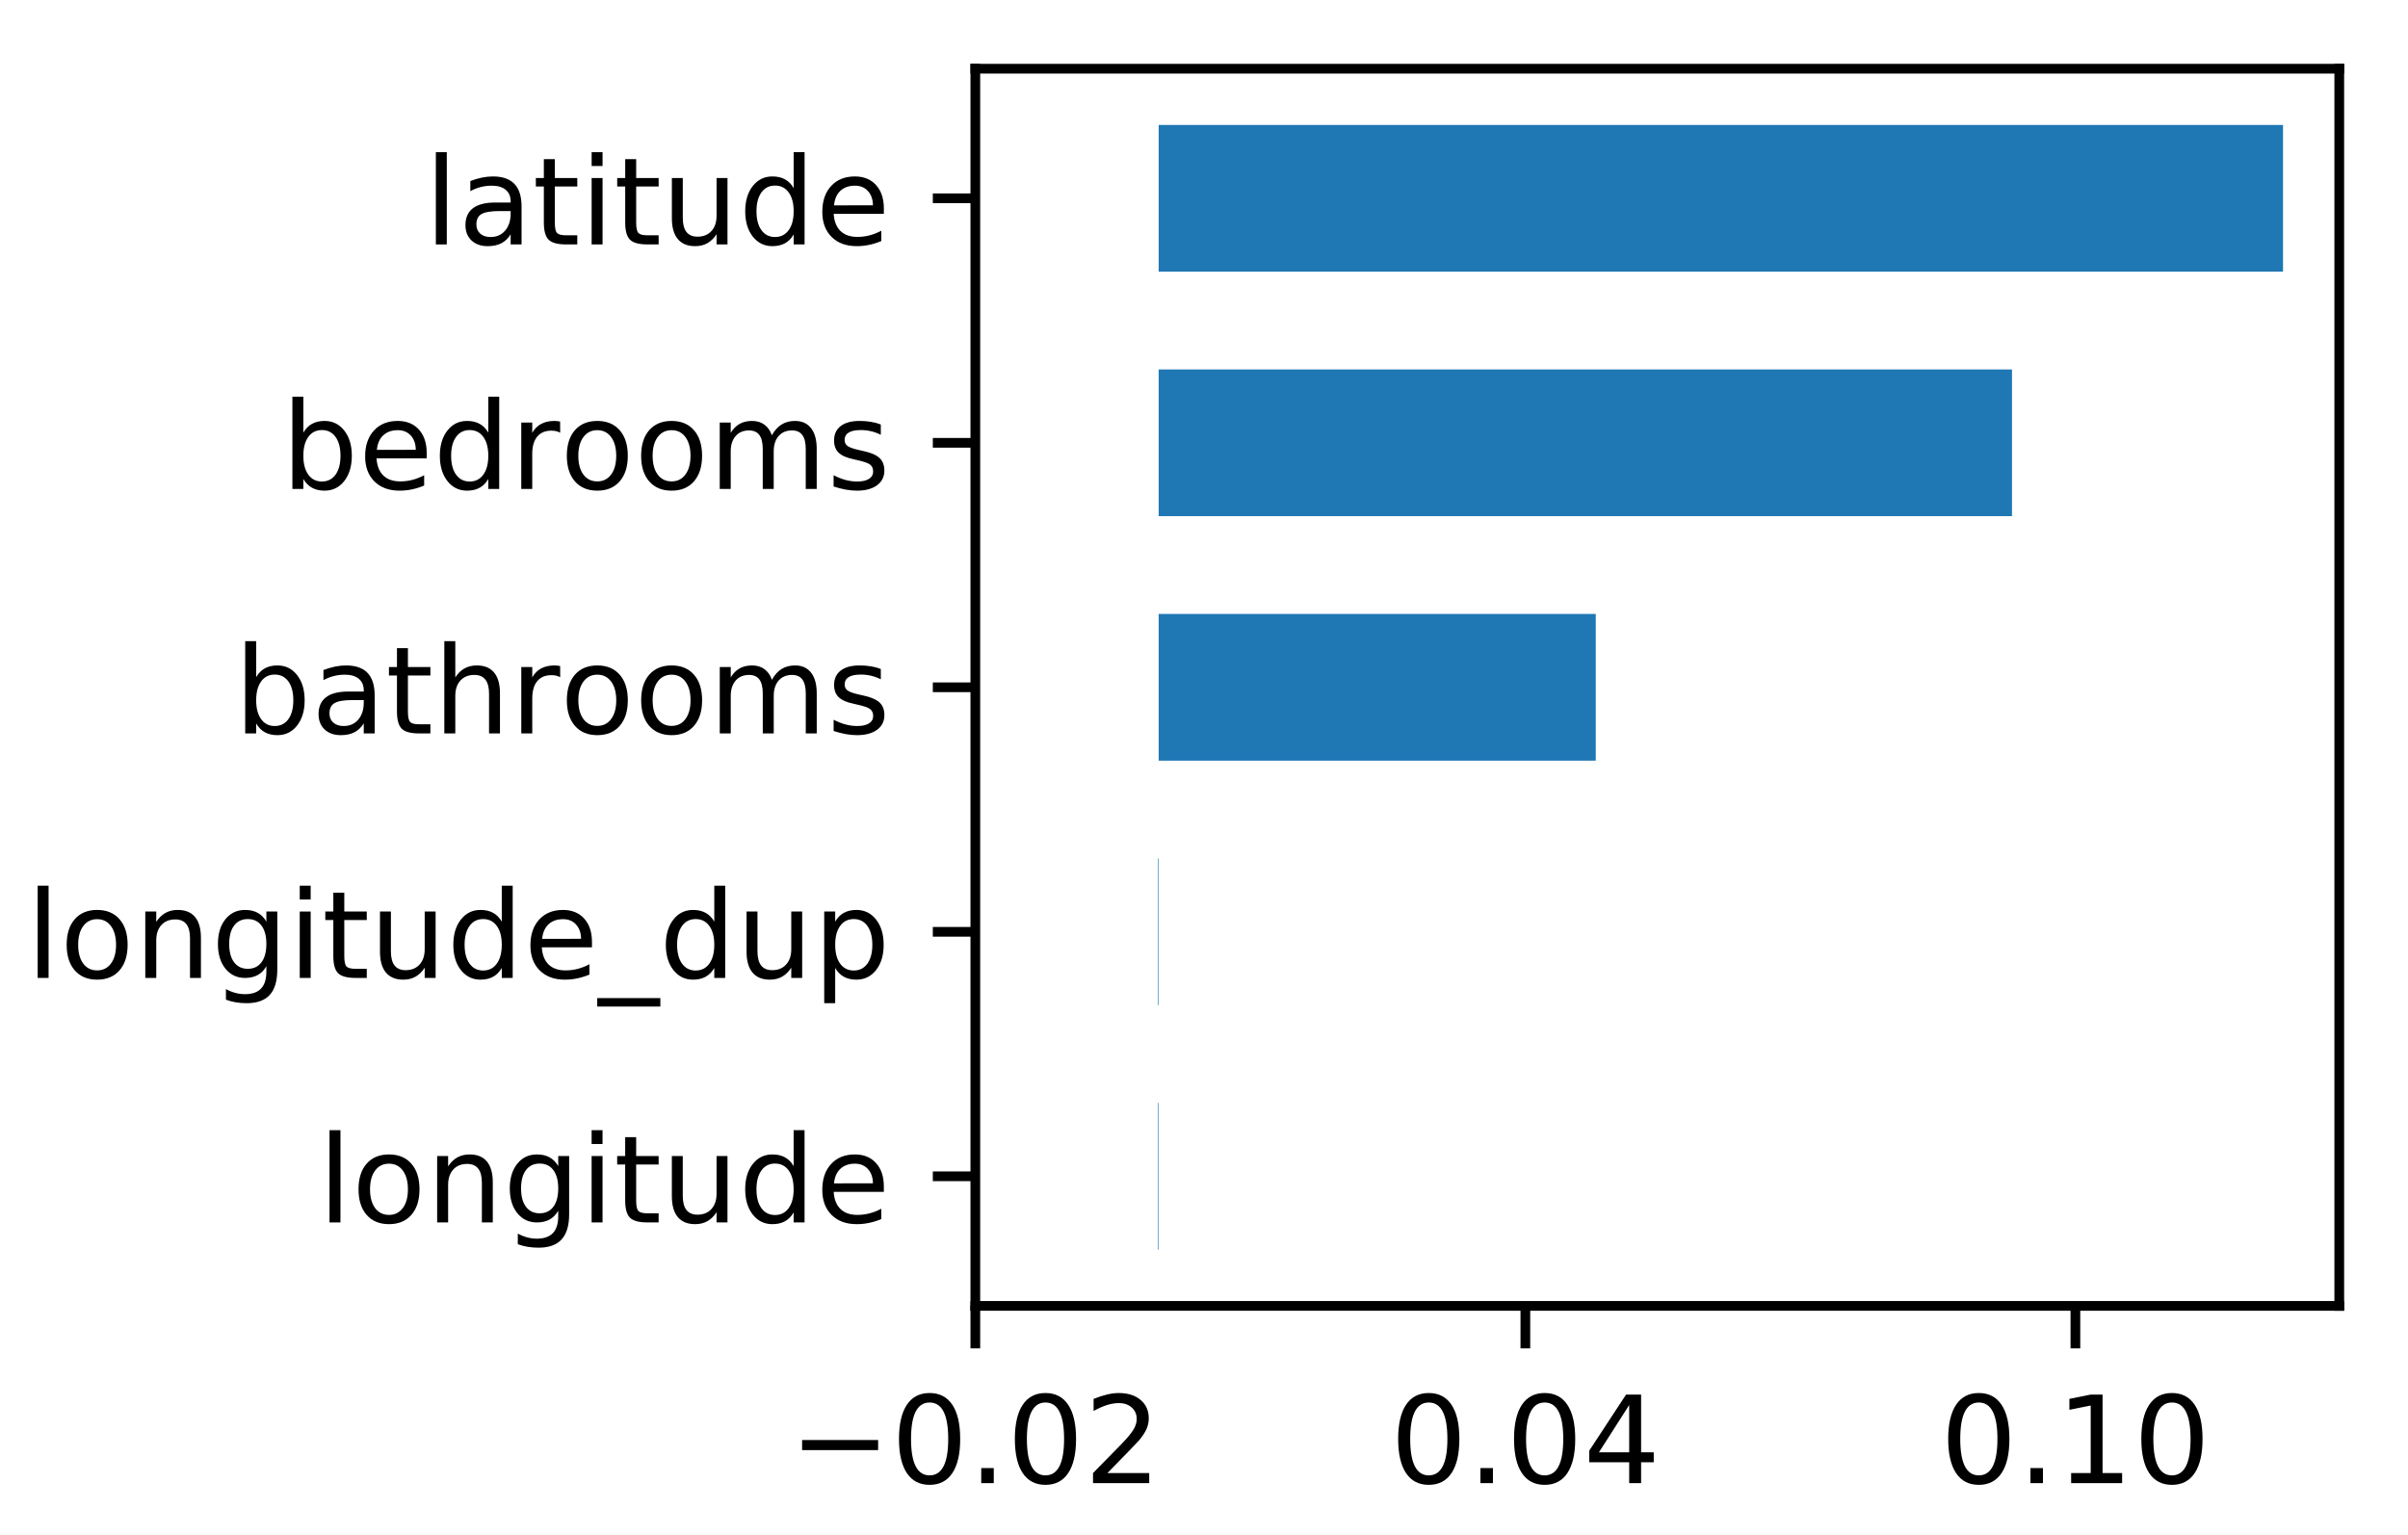
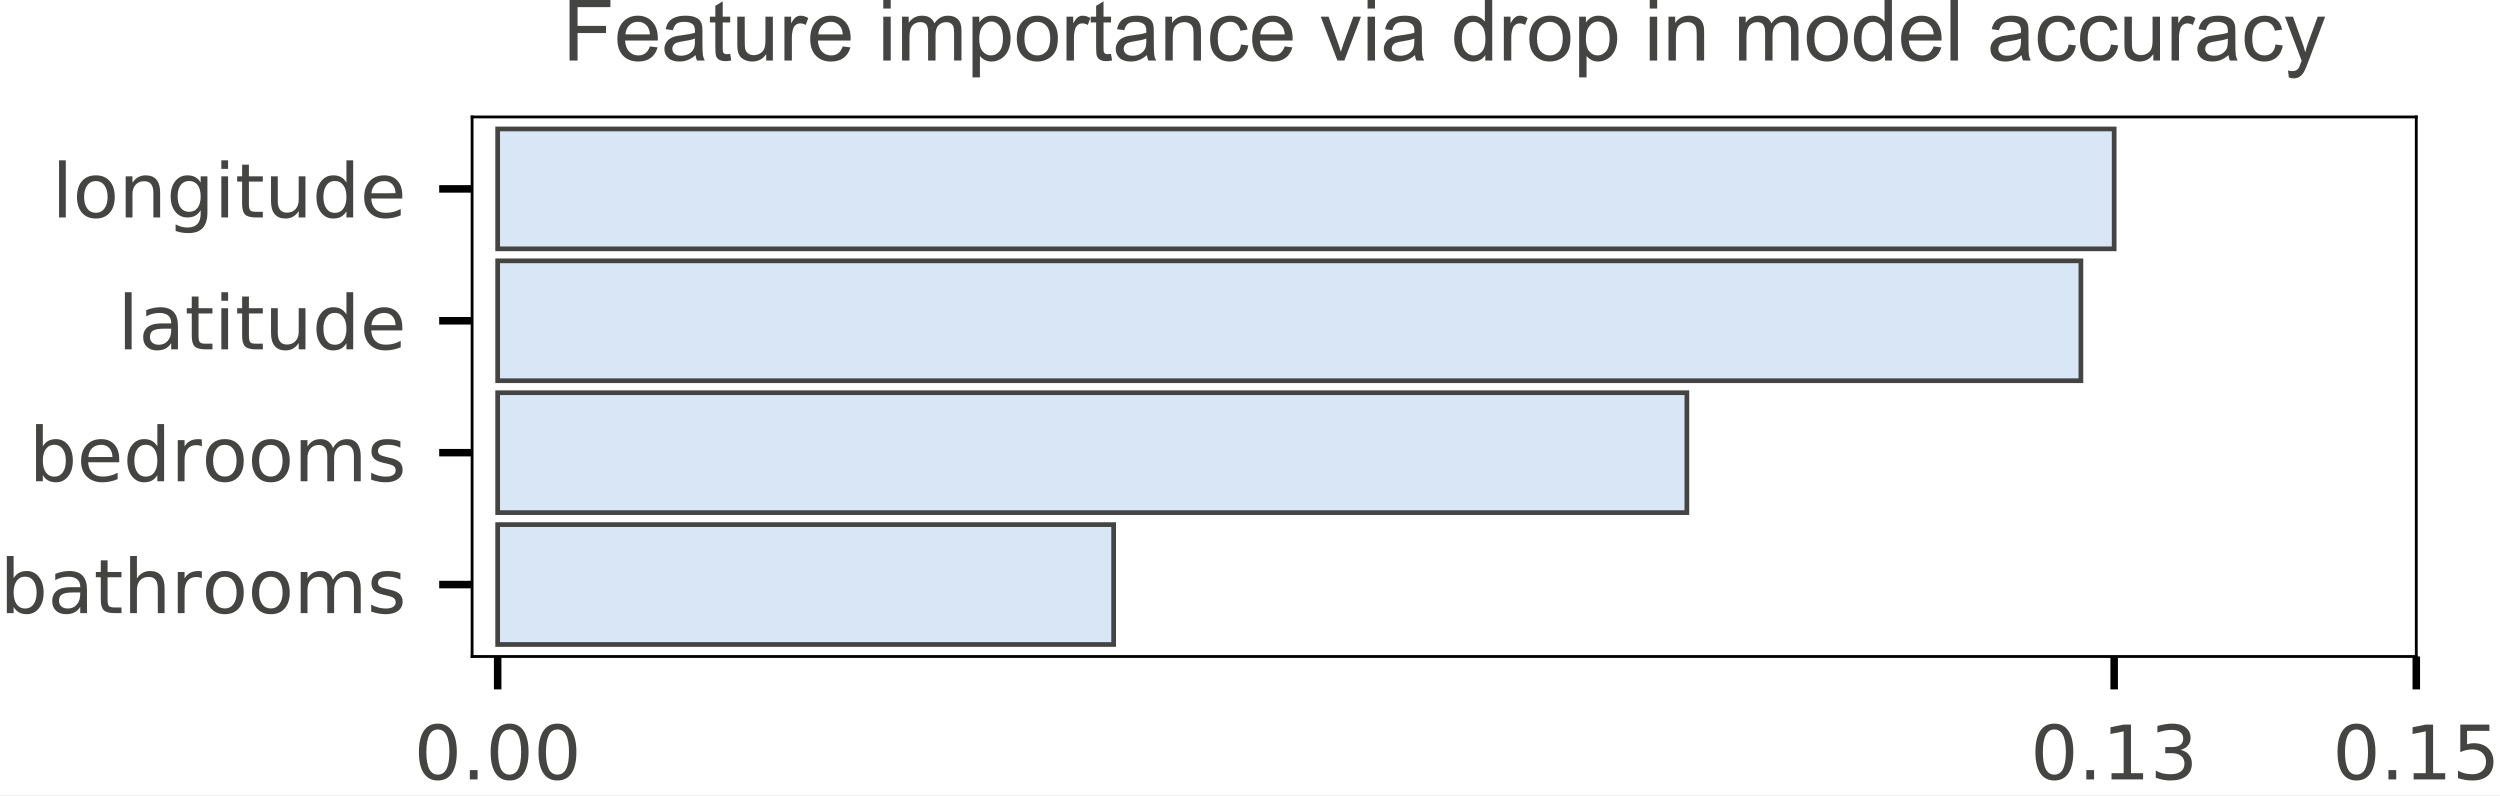
- <svg xmlns="http://www.w3.org/2000/svg" xmlns:xlink="http://www.w3.org/1999/xlink" height="126.398pt" version="1.1" viewBox="0 0 198.292 126.398" width="198.292pt">
+ <svg xmlns="http://www.w3.org/2000/svg" xmlns:xlink="http://www.w3.org/1999/xlink" height="84.585pt" version="1.1" viewBox="0 0 265.967 84.585" width="265.967pt">
  <defs>
    <style type="text/css">
*{stroke-linecap:butt;stroke-linejoin:round;}
  </style>
  </defs>
  <g id="figure_1">
    <g id="patch_1">
-       <path d="M 0 126.398  L 198.292 126.398  L 198.292 0  L 0 0  z " style="fill:#ffffff;" />
+       <path d="M 0 84.585  L 265.967 84.585  L 265.967 0  L 0 0  z " style="fill:#ffffff;" />
    </g>
    <g id="axes_1">
      <g id="patch_2">
-         <path d="M 80.315 107.56  L 192.632 107.56  L 192.632 5.66  L 80.315 5.66  z " style="fill:#ffffff;" />
+         <path d="M 50.224 69.842  L 257.061 69.842  L 257.061 12.442  L 50.224 12.442  z " style="fill:#ffffff;" />
      </g>
      <g id="patch_3">
-         <path clip-path="url(#pc11e861ee6)" d="M 95.413 102.928  L 95.364 102.928  L 95.364 90.845  L 95.413 90.845  z " style="fill:#1f77b4;" />
+         <path clip-path="url(#pb00be781eb)" d="M 52.945 13.718  L 224.92 13.718  L 224.92 26.473  L 52.945 26.473  z " style="fill:#d9e6f5;stroke:#444443;stroke-linejoin:miter;stroke-width:0.5;" />
      </g>
      <g id="patch_4">
-         <path clip-path="url(#pc11e861ee6)" d="M 95.413 82.79  L 95.364 82.79  L 95.364 70.707  L 95.413 70.707  z " style="fill:#1f77b4;" />
+         <path clip-path="url(#pb00be781eb)" d="M 52.945 27.749  L 221.381 27.749  L 221.381 40.504  L 52.945 40.504  z " style="fill:#d9e6f5;stroke:#444443;stroke-linejoin:miter;stroke-width:0.5;" />
      </g>
      <g id="patch_5">
-         <path clip-path="url(#pc11e861ee6)" d="M 95.413 62.652  L 131.407 62.652  L 131.407 50.568  L 95.413 50.568  z " style="fill:#1f77b4;" />
+         <path clip-path="url(#pb00be781eb)" d="M 52.945 41.78  L 179.461 41.78  L 179.461 54.535  L 52.945 54.535  z " style="fill:#d9e6f5;stroke:#444443;stroke-linejoin:miter;stroke-width:0.5;" />
      </g>
      <g id="patch_6">
-         <path clip-path="url(#pc11e861ee6)" d="M 95.413 42.513  L 165.681 42.513  L 165.681 30.43  L 95.413 30.43  z " style="fill:#1f77b4;" />
-       </g>
-       <g id="patch_7">
-         <path clip-path="url(#pc11e861ee6)" d="M 95.413 22.375  L 188 22.375  L 188 10.292  L 95.413 10.292  z " style="fill:#1f77b4;" />
+         <path clip-path="url(#pb00be781eb)" d="M 52.945 55.811  L 118.478 55.811  L 118.478 68.566  L 52.945 68.566  z " style="fill:#d9e6f5;stroke:#444443;stroke-linejoin:miter;stroke-width:0.5;" />
      </g>
      <g id="matplotlib.axis_1">
        <g id="xtick_1">
          <g id="line2d_1">
            <defs>
-               <path d="M 0 0  L 0 3.5  " id="m3f9c3e6343" style="stroke:#000000;stroke-width:0.8;" />
-             </defs>
-             <g>
-               <use style="stroke:#000000;stroke-width:0.8;" x="80.315" xlink:href="#m3f9c3e6343" y="107.56" />
+               <path d="M 0 0  L 0 3.5  " id="m2a3e596018" style="stroke:#000000;stroke-width:0.8;" />
+             </defs>
+             <g>
+               <use style="stroke:#000000;stroke-width:0.8;" x="52.945" xlink:href="#m2a3e596018" y="69.842" />
            </g>
          </g>
          <g id="text_1">
            <defs>
-               <path d="M 10.594 35.5  L 73.188 35.5  L 73.188 27.203  L 10.594 27.203  z " id="DejaVuSans-2212" />
              <path d="M 31.781 66.406  Q 24.172 66.406 20.328 58.906  Q 16.5 51.422 16.5 36.375  Q 16.5 21.391 20.328 13.891  Q 24.172 6.391 31.781 6.391  Q 39.453 6.391 43.281 13.891  Q 47.125 21.391 47.125 36.375  Q 47.125 51.422 43.281 58.906  Q 39.453 66.406 31.781 66.406  z M 31.781 74.219  Q 44.047 74.219 50.516 64.516  Q 56.984 54.828 56.984 36.375  Q 56.984 17.969 50.516 8.266  Q 44.047 -1.422 31.781 -1.422  Q 19.531 -1.422 13.062 8.266  Q 6.594 17.969 6.594 36.375  Q 6.594 54.828 13.062 64.516  Q 19.531 74.219 31.781 74.219  z " id="DejaVuSans-30" />
              <path d="M 10.688 12.406  L 21 12.406  L 21 0  L 10.688 0  z " id="DejaVuSans-2e" />
-               <path d="M 19.188 8.297  L 53.609 8.297  L 53.609 0  L 7.328 0  L 7.328 8.297  Q 12.938 14.109 22.625 23.891  Q 32.328 33.688 34.812 36.531  Q 39.547 41.844 41.422 45.531  Q 43.312 49.219 43.312 52.781  Q 43.312 58.594 39.234 62.25  Q 35.156 65.922 28.609 65.922  Q 23.969 65.922 18.812 64.312  Q 13.672 62.703 7.812 59.422  L 7.812 69.391  Q 13.766 71.781 18.938 73  Q 24.125 74.219 28.422 74.219  Q 39.75 74.219 46.484 68.547  Q 53.219 62.891 53.219 53.422  Q 53.219 48.922 51.531 44.891  Q 49.859 40.875 45.406 35.406  Q 44.188 33.984 37.641 27.219  Q 31.109 20.453 19.188 8.297  z " id="DejaVuSans-32" />
-             </defs>
-             <g transform="translate(64.99203 122.1584)scale(0.1 -0.1)">
-               <use xlink:href="#DejaVuSans-2212" />
-               <use x="83.789" xlink:href="#DejaVuSans-30" />
-               <use x="147.412" xlink:href="#DejaVuSans-2e" />
-               <use x="179.199" xlink:href="#DejaVuSans-30" />
-               <use x="242.822" xlink:href="#DejaVuSans-32" />
-             </g>
-           </g>
-         </g>
-         <g id="xtick_2">
-           <g id="line2d_2">
-             <g>
-               <use style="stroke:#000000;stroke-width:0.8;" x="125.609" xlink:href="#m3f9c3e6343" y="107.56" />
-             </g>
-           </g>
-           <g id="text_2">
-             <defs>
-               <path d="M 37.797 64.312  L 12.891 25.391  L 37.797 25.391  z M 35.203 72.906  L 47.609 72.906  L 47.609 25.391  L 58.016 25.391  L 58.016 17.188  L 47.609 17.188  L 47.609 0  L 37.797 0  L 37.797 17.188  L 4.891 17.188  L 4.891 26.703  z " id="DejaVuSans-34" />
-             </defs>
-             <g transform="translate(114.4762 122.1584)scale(0.1 -0.1)">
+             </defs>
+             <g style="fill:#444443;" transform="translate(44.03905 82.92078)scale(0.08 -0.08)">
              <use xlink:href="#DejaVuSans-30" />
              <use x="63.623" xlink:href="#DejaVuSans-2e" />
              <use x="95.41" xlink:href="#DejaVuSans-30" />
-               <use x="159.033" xlink:href="#DejaVuSans-34" />
-             </g>
-           </g>
-         </g>
-         <g id="xtick_3">
-           <g id="line2d_3">
-             <g>
-               <use style="stroke:#000000;stroke-width:0.8;" x="170.903" xlink:href="#m3f9c3e6343" y="107.56" />
-             </g>
-           </g>
-           <g id="text_3">
+               <use x="159.033" xlink:href="#DejaVuSans-30" />
+             </g>
+           </g>
+         </g>
+         <g id="xtick_2">
+           <g id="line2d_2">
+             <g>
+               <use style="stroke:#000000;stroke-width:0.8;" x="224.92" xlink:href="#m2a3e596018" y="69.842" />
+             </g>
+           </g>
+           <g id="text_2">
            <defs>
              <path d="M 12.406 8.297  L 28.516 8.297  L 28.516 63.922  L 10.984 60.406  L 10.984 69.391  L 28.422 72.906  L 38.281 72.906  L 38.281 8.297  L 54.391 8.297  L 54.391 0  L 12.406 0  z " id="DejaVuSans-31" />
-             </defs>
-             <g transform="translate(159.7704 122.1584)scale(0.1 -0.1)">
+               <path d="M 40.578 39.312  Q 47.656 37.797 51.625 33  Q 55.609 28.219 55.609 21.188  Q 55.609 10.406 48.188 4.484  Q 40.766 -1.422 27.094 -1.422  Q 22.516 -1.422 17.656 -0.516  Q 12.797 0.391 7.625 2.203  L 7.625 11.719  Q 11.719 9.328 16.594 8.109  Q 21.484 6.891 26.812 6.891  Q 36.078 6.891 40.938 10.547  Q 45.797 14.203 45.797 21.188  Q 45.797 27.641 41.281 31.266  Q 36.766 34.906 28.719 34.906  L 20.219 34.906  L 20.219 43.016  L 29.109 43.016  Q 36.375 43.016 40.234 45.922  Q 44.094 48.828 44.094 54.297  Q 44.094 59.906 40.109 62.906  Q 36.141 65.922 28.719 65.922  Q 24.656 65.922 20.016 65.031  Q 15.375 64.156 9.812 62.312  L 9.812 71.094  Q 15.438 72.656 20.344 73.438  Q 25.25 74.219 29.594 74.219  Q 40.828 74.219 47.359 69.109  Q 53.906 64.016 53.906 55.328  Q 53.906 49.266 50.438 45.094  Q 46.969 40.922 40.578 39.312  z " id="DejaVuSans-33" />
+             </defs>
+             <g style="fill:#444443;" transform="translate(216.0134 82.92078)scale(0.08 -0.08)">
              <use xlink:href="#DejaVuSans-30" />
              <use x="63.623" xlink:href="#DejaVuSans-2e" />
              <use x="95.41" xlink:href="#DejaVuSans-31" />
-               <use x="159.033" xlink:href="#DejaVuSans-30" />
+               <use x="159.033" xlink:href="#DejaVuSans-33" />
+             </g>
+           </g>
+         </g>
+         <g id="xtick_3">
+           <g id="line2d_3">
+             <g>
+               <use style="stroke:#000000;stroke-width:0.8;" x="257.061" xlink:href="#m2a3e596018" y="69.842" />
+             </g>
+           </g>
+           <g id="text_3">
+             <defs>
+               <path d="M 10.797 72.906  L 49.516 72.906  L 49.516 64.594  L 19.828 64.594  L 19.828 46.734  Q 21.969 47.469 24.109 47.828  Q 26.266 48.188 28.422 48.188  Q 40.625 48.188 47.75 41.5  Q 54.891 34.812 54.891 23.391  Q 54.891 11.625 47.562 5.094  Q 40.234 -1.422 26.906 -1.422  Q 22.312 -1.422 17.547 -0.641  Q 12.797 0.141 7.719 1.703  L 7.719 11.625  Q 12.109 9.234 16.797 8.062  Q 21.484 6.891 26.703 6.891  Q 35.156 6.891 40.078 11.328  Q 45.016 15.766 45.016 23.391  Q 45.016 31 40.078 35.438  Q 35.156 39.891 26.703 39.891  Q 22.75 39.891 18.812 39.016  Q 14.891 38.141 10.797 36.281  z " id="DejaVuSans-35" />
+             </defs>
+             <g style="fill:#444443;" transform="translate(248.155 82.92078)scale(0.08 -0.08)">
+               <use xlink:href="#DejaVuSans-30" />
+               <use x="63.623" xlink:href="#DejaVuSans-2e" />
+               <use x="95.41" xlink:href="#DejaVuSans-31" />
+               <use x="159.033" xlink:href="#DejaVuSans-35" />
            </g>
          </g>
        </g>
      </g>
      <g id="matplotlib.axis_2">
        <g id="ytick_1">
          <g id="line2d_4">
            <defs>
-               <path d="M 0 0  L -3.5 0  " id="m69121294f0" style="stroke:#000000;stroke-width:0.8;" />
-             </defs>
-             <g>
-               <use style="stroke:#000000;stroke-width:0.8;" x="80.315" xlink:href="#m69121294f0" y="96.887" />
+               <path d="M 0 0  L -3.5 0  " id="m7f5a047698" style="stroke:#000000;stroke-width:0.8;" />
+             </defs>
+             <g>
+               <use style="stroke:#000000;stroke-width:0.8;" x="50.224" xlink:href="#m7f5a047698" y="20.095" />
            </g>
          </g>
          <g id="text_4">
            <defs>
              <path d="M 9.422 75.984  L 18.406 75.984  L 18.406 0  L 9.422 0  z " id="DejaVuSans-6c" />
              <path d="M 30.609 48.391  Q 23.391 48.391 19.188 42.75  Q 14.984 37.109 14.984 27.297  Q 14.984 17.484 19.156 11.844  Q 23.344 6.203 30.609 6.203  Q 37.797 6.203 41.984 11.859  Q 46.188 17.531 46.188 27.297  Q 46.188 37.016 41.984 42.703  Q 37.797 48.391 30.609 48.391  z M 30.609 56  Q 42.328 56 49.016 48.375  Q 55.719 40.766 55.719 27.297  Q 55.719 13.875 49.016 6.219  Q 42.328 -1.422 30.609 -1.422  Q 18.844 -1.422 12.172 6.219  Q 5.516 13.875 5.516 27.297  Q 5.516 40.766 12.172 48.375  Q 18.844 56 30.609 56  z " id="DejaVuSans-6f" />
              <path d="M 54.891 33.016  L 54.891 0  L 45.906 0  L 45.906 32.719  Q 45.906 40.484 42.875 44.328  Q 39.844 48.188 33.797 48.188  Q 26.516 48.188 22.312 43.547  Q 18.109 38.922 18.109 30.906  L 18.109 0  L 9.078 0  L 9.078 54.688  L 18.109 54.688  L 18.109 46.188  Q 21.344 51.125 25.703 53.562  Q 30.078 56 35.797 56  Q 45.219 56 50.047 50.172  Q 54.891 44.344 54.891 33.016  z " id="DejaVuSans-6e" />
              <path d="M 45.406 27.984  Q 45.406 37.75 41.375 43.109  Q 37.359 48.484 30.078 48.484  Q 22.859 48.484 18.828 43.109  Q 14.797 37.75 14.797 27.984  Q 14.797 18.266 18.828 12.891  Q 22.859 7.516 30.078 7.516  Q 37.359 7.516 41.375 12.891  Q 45.406 18.266 45.406 27.984  z M 54.391 6.781  Q 54.391 -7.172 48.188 -13.984  Q 42 -20.797 29.203 -20.797  Q 24.469 -20.797 20.266 -20.094  Q 16.062 -19.391 12.109 -17.922  L 12.109 -9.188  Q 16.062 -11.328 19.922 -12.344  Q 23.781 -13.375 27.781 -13.375  Q 36.625 -13.375 41.016 -8.766  Q 45.406 -4.156 45.406 5.172  L 45.406 9.625  Q 42.625 4.781 38.281 2.391  Q 33.938 0 27.875 0  Q 17.828 0 11.672 7.656  Q 5.516 15.328 5.516 27.984  Q 5.516 40.672 11.672 48.328  Q 17.828 56 27.875 56  Q 33.938 56 38.281 53.609  Q 42.625 51.219 45.406 46.391  L 45.406 54.688  L 54.391 54.688  z " id="DejaVuSans-67" />
              <path d="M 9.422 54.688  L 18.406 54.688  L 18.406 0  L 9.422 0  z M 9.422 75.984  L 18.406 75.984  L 18.406 64.594  L 9.422 64.594  z " id="DejaVuSans-69" />
              <path d="M 18.312 70.219  L 18.312 54.688  L 36.812 54.688  L 36.812 47.703  L 18.312 47.703  L 18.312 18.016  Q 18.312 11.328 20.141 9.422  Q 21.969 7.516 27.594 7.516  L 36.812 7.516  L 36.812 0  L 27.594 0  Q 17.188 0 13.234 3.875  Q 9.281 7.766 9.281 18.016  L 9.281 47.703  L 2.688 47.703  L 2.688 54.688  L 9.281 54.688  L 9.281 70.219  z " id="DejaVuSans-74" />
              <path d="M 8.5 21.578  L 8.5 54.688  L 17.484 54.688  L 17.484 21.922  Q 17.484 14.156 20.5 10.266  Q 23.531 6.391 29.594 6.391  Q 36.859 6.391 41.078 11.031  Q 45.312 15.672 45.312 23.688  L 45.312 54.688  L 54.297 54.688  L 54.297 0  L 45.312 0  L 45.312 8.406  Q 42.047 3.422 37.719 1  Q 33.406 -1.422 27.688 -1.422  Q 18.266 -1.422 13.375 4.438  Q 8.5 10.297 8.5 21.578  z M 31.109 56  z " id="DejaVuSans-75" />
              <path d="M 45.406 46.391  L 45.406 75.984  L 54.391 75.984  L 54.391 0  L 45.406 0  L 45.406 8.203  Q 42.578 3.328 38.25 0.953  Q 33.938 -1.422 27.875 -1.422  Q 17.969 -1.422 11.734 6.484  Q 5.516 14.406 5.516 27.297  Q 5.516 40.188 11.734 48.094  Q 17.969 56 27.875 56  Q 33.938 56 38.25 53.625  Q 42.578 51.266 45.406 46.391  z M 14.797 27.297  Q 14.797 17.391 18.875 11.75  Q 22.953 6.109 30.078 6.109  Q 37.203 6.109 41.297 11.75  Q 45.406 17.391 45.406 27.297  Q 45.406 37.203 41.297 42.844  Q 37.203 48.484 30.078 48.484  Q 22.953 48.484 18.875 42.844  Q 14.797 37.203 14.797 27.297  z " id="DejaVuSans-64" />
              <path d="M 56.203 29.594  L 56.203 25.203  L 14.891 25.203  Q 15.484 15.922 20.484 11.062  Q 25.484 6.203 34.422 6.203  Q 39.594 6.203 44.453 7.469  Q 49.312 8.734 54.109 11.281  L 54.109 2.781  Q 49.266 0.734 44.188 -0.344  Q 39.109 -1.422 33.891 -1.422  Q 20.797 -1.422 13.156 6.188  Q 5.516 13.812 5.516 26.812  Q 5.516 40.234 12.766 48.109  Q 20.016 56 32.328 56  Q 43.359 56 49.781 48.891  Q 56.203 41.797 56.203 29.594  z M 47.219 32.234  Q 47.125 39.594 43.094 43.984  Q 39.062 48.391 32.422 48.391  Q 24.906 48.391 20.391 44.141  Q 15.875 39.891 15.188 32.172  z " id="DejaVuSans-65" />
            </defs>
-             <g transform="translate(26.19438 100.6859)scale(0.1 -0.1)">
+             <g style="fill:#444443;" transform="translate(5.5275 23.13474)scale(0.08 -0.08)">
              <use xlink:href="#DejaVuSans-6c" />
              <use x="27.783" xlink:href="#DejaVuSans-6f" />
              <use x="88.965" xlink:href="#DejaVuSans-6e" />
              <use x="152.344" xlink:href="#DejaVuSans-67" />
              <use x="215.82" xlink:href="#DejaVuSans-69" />
              <use x="243.604" xlink:href="#DejaVuSans-74" />
              <use x="282.812" xlink:href="#DejaVuSans-75" />
              <use x="346.191" xlink:href="#DejaVuSans-64" />
              <use x="409.668" xlink:href="#DejaVuSans-65" />
            </g>
          </g>
        </g>
        <g id="ytick_2">
          <g id="line2d_5">
            <g>
-               <use style="stroke:#000000;stroke-width:0.8;" x="80.315" xlink:href="#m69121294f0" y="76.748" />
+               <use style="stroke:#000000;stroke-width:0.8;" x="50.224" xlink:href="#m7f5a047698" y="34.126" />
            </g>
          </g>
          <g id="text_5">
            <defs>
-               <path d="M 50.984 -16.609  L 50.984 -23.578  L -0.984 -23.578  L -0.984 -16.609  z " id="DejaVuSans-5f" />
-               <path d="M 18.109 8.203  L 18.109 -20.797  L 9.078 -20.797  L 9.078 54.688  L 18.109 54.688  L 18.109 46.391  Q 20.953 51.266 25.266 53.625  Q 29.594 56 35.594 56  Q 45.562 56 51.781 48.094  Q 58.016 40.188 58.016 27.297  Q 58.016 14.406 51.781 6.484  Q 45.562 -1.422 35.594 -1.422  Q 29.594 -1.422 25.266 0.953  Q 20.953 3.328 18.109 8.203  z M 48.688 27.297  Q 48.688 37.203 44.609 42.844  Q 40.531 48.484 33.406 48.484  Q 26.266 48.484 22.188 42.844  Q 18.109 37.203 18.109 27.297  Q 18.109 17.391 22.188 11.75  Q 26.266 6.109 33.406 6.109  Q 40.531 6.109 44.609 11.75  Q 48.688 17.391 48.688 27.297  z " id="DejaVuSans-70" />
-             </defs>
-             <g transform="translate(2.16 80.54756)scale(0.1 -0.1)">
+               <path d="M 34.281 27.484  Q 23.391 27.484 19.188 25  Q 14.984 22.516 14.984 16.5  Q 14.984 11.719 18.141 8.906  Q 21.297 6.109 26.703 6.109  Q 34.188 6.109 38.703 11.406  Q 43.219 16.703 43.219 25.484  L 43.219 27.484  z M 52.203 31.203  L 52.203 0  L 43.219 0  L 43.219 8.297  Q 40.141 3.328 35.547 0.953  Q 30.953 -1.422 24.312 -1.422  Q 15.922 -1.422 10.953 3.297  Q 6 8.016 6 15.922  Q 6 25.141 12.172 29.828  Q 18.359 34.516 30.609 34.516  L 43.219 34.516  L 43.219 35.406  Q 43.219 41.609 39.141 45  Q 35.062 48.391 27.688 48.391  Q 23 48.391 18.547 47.266  Q 14.109 46.141 10.016 43.891  L 10.016 52.203  Q 14.938 54.109 19.578 55.047  Q 24.219 56 28.609 56  Q 40.484 56 46.344 49.844  Q 52.203 43.703 52.203 31.203  z " id="DejaVuSans-61" />
+             </defs>
+             <g style="fill:#444443;" transform="translate(12.5325 37.16585)scale(0.08 -0.08)">
              <use xlink:href="#DejaVuSans-6c" />
-               <use x="27.783" xlink:href="#DejaVuSans-6f" />
-               <use x="88.965" xlink:href="#DejaVuSans-6e" />
-               <use x="152.344" xlink:href="#DejaVuSans-67" />
-               <use x="215.82" xlink:href="#DejaVuSans-69" />
-               <use x="243.604" xlink:href="#DejaVuSans-74" />
-               <use x="282.812" xlink:href="#DejaVuSans-75" />
-               <use x="346.191" xlink:href="#DejaVuSans-64" />
-               <use x="409.668" xlink:href="#DejaVuSans-65" />
-               <use x="471.191" xlink:href="#DejaVuSans-5f" />
-               <use x="521.191" xlink:href="#DejaVuSans-64" />
-               <use x="584.668" xlink:href="#DejaVuSans-75" />
-               <use x="648.047" xlink:href="#DejaVuSans-70" />
+               <use x="27.783" xlink:href="#DejaVuSans-61" />
+               <use x="89.062" xlink:href="#DejaVuSans-74" />
+               <use x="128.271" xlink:href="#DejaVuSans-69" />
+               <use x="156.055" xlink:href="#DejaVuSans-74" />
+               <use x="195.264" xlink:href="#DejaVuSans-75" />
+               <use x="258.643" xlink:href="#DejaVuSans-64" />
+               <use x="322.119" xlink:href="#DejaVuSans-65" />
            </g>
          </g>
        </g>
        <g id="ytick_3">
          <g id="line2d_6">
            <g>
-               <use style="stroke:#000000;stroke-width:0.8;" x="80.315" xlink:href="#m69121294f0" y="56.61" />
+               <use style="stroke:#000000;stroke-width:0.8;" x="50.224" xlink:href="#m7f5a047698" y="48.158" />
            </g>
          </g>
          <g id="text_6">
            <defs>
              <path d="M 48.688 27.297  Q 48.688 37.203 44.609 42.844  Q 40.531 48.484 33.406 48.484  Q 26.266 48.484 22.188 42.844  Q 18.109 37.203 18.109 27.297  Q 18.109 17.391 22.188 11.75  Q 26.266 6.109 33.406 6.109  Q 40.531 6.109 44.609 11.75  Q 48.688 17.391 48.688 27.297  z M 18.109 46.391  Q 20.953 51.266 25.266 53.625  Q 29.594 56 35.594 56  Q 45.562 56 51.781 48.094  Q 58.016 40.188 58.016 27.297  Q 58.016 14.406 51.781 6.484  Q 45.562 -1.422 35.594 -1.422  Q 29.594 -1.422 25.266 0.953  Q 20.953 3.328 18.109 8.203  L 18.109 0  L 9.078 0  L 9.078 75.984  L 18.109 75.984  z " id="DejaVuSans-62" />
-               <path d="M 34.281 27.484  Q 23.391 27.484 19.188 25  Q 14.984 22.516 14.984 16.5  Q 14.984 11.719 18.141 8.906  Q 21.297 6.109 26.703 6.109  Q 34.188 6.109 38.703 11.406  Q 43.219 16.703 43.219 25.484  L 43.219 27.484  z M 52.203 31.203  L 52.203 0  L 43.219 0  L 43.219 8.297  Q 40.141 3.328 35.547 0.953  Q 30.953 -1.422 24.312 -1.422  Q 15.922 -1.422 10.953 3.297  Q 6 8.016 6 15.922  Q 6 25.141 12.172 29.828  Q 18.359 34.516 30.609 34.516  L 43.219 34.516  L 43.219 35.406  Q 43.219 41.609 39.141 45  Q 35.062 48.391 27.688 48.391  Q 23 48.391 18.547 47.266  Q 14.109 46.141 10.016 43.891  L 10.016 52.203  Q 14.938 54.109 19.578 55.047  Q 24.219 56 28.609 56  Q 40.484 56 46.344 49.844  Q 52.203 43.703 52.203 31.203  z " id="DejaVuSans-61" />
-               <path d="M 54.891 33.016  L 54.891 0  L 45.906 0  L 45.906 32.719  Q 45.906 40.484 42.875 44.328  Q 39.844 48.188 33.797 48.188  Q 26.516 48.188 22.312 43.547  Q 18.109 38.922 18.109 30.906  L 18.109 0  L 9.078 0  L 9.078 75.984  L 18.109 75.984  L 18.109 46.188  Q 21.344 51.125 25.703 53.562  Q 30.078 56 35.797 56  Q 45.219 56 50.047 50.172  Q 54.891 44.344 54.891 33.016  z " id="DejaVuSans-68" />
              <path d="M 41.109 46.297  Q 39.594 47.172 37.812 47.578  Q 36.031 48 33.891 48  Q 26.266 48 22.188 43.047  Q 18.109 38.094 18.109 28.812  L 18.109 0  L 9.078 0  L 9.078 54.688  L 18.109 54.688  L 18.109 46.188  Q 20.953 51.172 25.484 53.578  Q 30.031 56 36.531 56  Q 37.453 56 38.578 55.875  Q 39.703 55.766 41.062 55.516  z " id="DejaVuSans-72" />
              <path d="M 52 44.188  Q 55.375 50.25 60.062 53.125  Q 64.75 56 71.094 56  Q 79.641 56 84.281 50.016  Q 88.922 44.047 88.922 33.016  L 88.922 0  L 79.891 0  L 79.891 32.719  Q 79.891 40.578 77.094 44.375  Q 74.312 48.188 68.609 48.188  Q 61.625 48.188 57.562 43.547  Q 53.516 38.922 53.516 30.906  L 53.516 0  L 44.484 0  L 44.484 32.719  Q 44.484 40.625 41.703 44.406  Q 38.922 48.188 33.109 48.188  Q 26.219 48.188 22.156 43.531  Q 18.109 38.875 18.109 30.906  L 18.109 0  L 9.078 0  L 9.078 54.688  L 18.109 54.688  L 18.109 46.188  Q 21.188 51.219 25.484 53.609  Q 29.781 56 35.688 56  Q 41.656 56 45.828 52.969  Q 50 49.953 52 44.188  z " id="DejaVuSans-6d" />
              <path d="M 44.281 53.078  L 44.281 44.578  Q 40.484 46.531 36.375 47.5  Q 32.281 48.484 27.875 48.484  Q 21.188 48.484 17.844 46.438  Q 14.5 44.391 14.5 40.281  Q 14.5 37.156 16.891 35.375  Q 19.281 33.594 26.516 31.984  L 29.594 31.297  Q 39.156 29.25 43.188 25.516  Q 47.219 21.781 47.219 15.094  Q 47.219 7.469 41.188 3.016  Q 35.156 -1.422 24.609 -1.422  Q 20.219 -1.422 15.453 -0.562  Q 10.688 0.297 5.422 2  L 5.422 11.281  Q 10.406 8.688 15.234 7.391  Q 20.062 6.109 24.812 6.109  Q 31.156 6.109 34.562 8.281  Q 37.984 10.453 37.984 14.406  Q 37.984 18.062 35.516 20.016  Q 33.062 21.969 24.703 23.781  L 21.578 24.516  Q 13.234 26.266 9.516 29.906  Q 5.812 33.547 5.812 39.891  Q 5.812 47.609 11.281 51.797  Q 16.75 56 26.812 56  Q 31.781 56 36.172 55.266  Q 40.578 54.547 44.281 53.078  z " id="DejaVuSans-73" />
            </defs>
-             <g transform="translate(19.285 60.40922)scale(0.1 -0.1)">
+             <g style="fill:#444443;" transform="translate(3.1075 51.19696)scale(0.08 -0.08)">
+               <use xlink:href="#DejaVuSans-62" />
+               <use x="63.477" xlink:href="#DejaVuSans-65" />
+               <use x="125" xlink:href="#DejaVuSans-64" />
+               <use x="188.477" xlink:href="#DejaVuSans-72" />
+               <use x="229.559" xlink:href="#DejaVuSans-6f" />
+               <use x="290.74" xlink:href="#DejaVuSans-6f" />
+               <use x="351.922" xlink:href="#DejaVuSans-6d" />
+               <use x="449.334" xlink:href="#DejaVuSans-73" />
+             </g>
+           </g>
+         </g>
+         <g id="ytick_4">
+           <g id="line2d_7">
+             <g>
+               <use style="stroke:#000000;stroke-width:0.8;" x="50.224" xlink:href="#m7f5a047698" y="62.189" />
+             </g>
+           </g>
+           <g id="text_7">
+             <defs>
+               <path d="M 54.891 33.016  L 54.891 0  L 45.906 0  L 45.906 32.719  Q 45.906 40.484 42.875 44.328  Q 39.844 48.188 33.797 48.188  Q 26.516 48.188 22.312 43.547  Q 18.109 38.922 18.109 30.906  L 18.109 0  L 9.078 0  L 9.078 75.984  L 18.109 75.984  L 18.109 46.188  Q 21.344 51.125 25.703 53.562  Q 30.078 56 35.797 56  Q 45.219 56 50.047 50.172  Q 54.891 44.344 54.891 33.016  z " id="DejaVuSans-68" />
+             </defs>
+             <g style="fill:#444443;" transform="translate(0 65.22807)scale(0.08 -0.08)">
              <use xlink:href="#DejaVuSans-62" />
              <use x="63.477" xlink:href="#DejaVuSans-61" />
              <use x="124.756" xlink:href="#DejaVuSans-74" />
              <use x="163.965" xlink:href="#DejaVuSans-68" />
              <use x="227.344" xlink:href="#DejaVuSans-72" />
              <use x="268.426" xlink:href="#DejaVuSans-6f" />
              <use x="329.607" xlink:href="#DejaVuSans-6f" />
              <use x="390.789" xlink:href="#DejaVuSans-6d" />
              <use x="488.201" xlink:href="#DejaVuSans-73" />
            </g>
          </g>
        </g>
-         <g id="ytick_4">
-           <g id="line2d_7">
-             <g>
-               <use style="stroke:#000000;stroke-width:0.8;" x="80.315" xlink:href="#m69121294f0" y="36.472" />
-             </g>
-           </g>
-           <g id="text_7">
-             <g transform="translate(23.16937 40.27088)scale(0.1 -0.1)">
-               <use xlink:href="#DejaVuSans-62" />
-               <use x="63.477" xlink:href="#DejaVuSans-65" />
-               <use x="125" xlink:href="#DejaVuSans-64" />
-               <use x="188.477" xlink:href="#DejaVuSans-72" />
-               <use x="229.559" xlink:href="#DejaVuSans-6f" />
-               <use x="290.74" xlink:href="#DejaVuSans-6f" />
-               <use x="351.922" xlink:href="#DejaVuSans-6d" />
-               <use x="449.334" xlink:href="#DejaVuSans-73" />
-             </g>
-           </g>
-         </g>
-         <g id="ytick_5">
-           <g id="line2d_8">
-             <g>
-               <use style="stroke:#000000;stroke-width:0.8;" x="80.315" xlink:href="#m69121294f0" y="16.333" />
-             </g>
-           </g>
-           <g id="text_8">
-             <g transform="translate(34.95063 20.13254)scale(0.1 -0.1)">
-               <use xlink:href="#DejaVuSans-6c" />
-               <use x="27.783" xlink:href="#DejaVuSans-61" />
-               <use x="89.062" xlink:href="#DejaVuSans-74" />
-               <use x="128.271" xlink:href="#DejaVuSans-69" />
-               <use x="156.055" xlink:href="#DejaVuSans-74" />
-               <use x="195.264" xlink:href="#DejaVuSans-75" />
-               <use x="258.643" xlink:href="#DejaVuSans-64" />
-               <use x="322.119" xlink:href="#DejaVuSans-65" />
-             </g>
-           </g>
-         </g>
+       </g>
+       <g id="patch_7">
+         <path d="M 50.224 69.842  L 50.224 12.442  " style="fill:none;stroke:#000000;stroke-linecap:square;stroke-linejoin:miter;stroke-width:0.3;" />
      </g>
      <g id="patch_8">
-         <path d="M 80.315 107.56  L 80.315 5.66  " style="fill:none;stroke:#000000;stroke-linecap:square;stroke-linejoin:miter;stroke-width:0.8;" />
+         <path d="M 257.061 69.842  L 257.061 12.442  " style="fill:none;stroke:#000000;stroke-linecap:square;stroke-linejoin:miter;stroke-width:0.3;" />
      </g>
      <g id="patch_9">
-         <path d="M 192.632 107.56  L 192.632 5.66  " style="fill:none;stroke:#000000;stroke-linecap:square;stroke-linejoin:miter;stroke-width:0.8;" />
+         <path d="M 50.224 69.842  L 257.061 69.842  " style="fill:none;stroke:#000000;stroke-linecap:square;stroke-linejoin:miter;stroke-width:0.3;" />
      </g>
      <g id="patch_10">
-         <path d="M 80.315 107.56  L 192.632 107.56  " style="fill:none;stroke:#000000;stroke-linecap:square;stroke-linejoin:miter;stroke-width:0.8;" />
-       </g>
-       <g id="patch_11">
-         <path d="M 80.315 5.66  L 192.632 5.66  " style="fill:none;stroke:#000000;stroke-linecap:square;stroke-linejoin:miter;stroke-width:0.8;" />
+         <path d="M 50.224 12.442  L 257.061 12.442  " style="fill:none;stroke:#000000;stroke-linecap:square;stroke-linejoin:miter;stroke-width:0.3;" />
+       </g>
+       <g id="text_8">
+         <defs>
+           <path d="M 8.203 0  L 8.203 71.578  L 56.5 71.578  L 56.5 63.141  L 17.672 63.141  L 17.672 40.969  L 51.266 40.969  L 51.266 32.516  L 17.672 32.516  L 17.672 0  z " id="ArialMT-46" />
+           <path d="M 42.094 16.703  L 51.172 15.578  Q 49.031 7.625 43.219 3.219  Q 37.406 -1.172 28.375 -1.172  Q 17 -1.172 10.328 5.828  Q 3.656 12.844 3.656 25.484  Q 3.656 38.578 10.391 45.797  Q 17.141 53.031 27.875 53.031  Q 38.281 53.031 44.875 45.953  Q 51.469 38.875 51.469 26.031  Q 51.469 25.25 51.422 23.688  L 12.75 23.688  Q 13.234 15.141 17.578 10.594  Q 21.922 6.062 28.422 6.062  Q 33.25 6.062 36.672 8.594  Q 40.094 11.141 42.094 16.703  z M 13.234 30.906  L 42.188 30.906  Q 41.609 37.453 38.875 40.719  Q 34.672 45.797 27.984 45.797  Q 21.922 45.797 17.797 41.75  Q 13.672 37.703 13.234 30.906  z " id="ArialMT-65" />
+           <path d="M 40.438 6.391  Q 35.547 2.25 31.031 0.531  Q 26.516 -1.172 21.344 -1.172  Q 12.797 -1.172 8.203 3  Q 3.609 7.172 3.609 13.672  Q 3.609 17.484 5.344 20.625  Q 7.078 23.781 9.891 25.688  Q 12.703 27.594 16.219 28.562  Q 18.797 29.25 24.031 29.891  Q 34.672 31.156 39.703 32.906  Q 39.75 34.719 39.75 35.203  Q 39.75 40.578 37.25 42.781  Q 33.891 45.75 27.25 45.75  Q 21.047 45.75 18.094 43.578  Q 15.141 41.406 13.719 35.891  L 5.125 37.062  Q 6.297 42.578 8.984 45.969  Q 11.672 49.359 16.75 51.188  Q 21.828 53.031 28.516 53.031  Q 35.156 53.031 39.297 51.469  Q 43.453 49.906 45.406 47.531  Q 47.359 45.172 48.141 41.547  Q 48.578 39.312 48.578 33.453  L 48.578 21.734  Q 48.578 9.469 49.141 6.219  Q 49.703 2.984 51.375 0  L 42.188 0  Q 40.828 2.734 40.438 6.391  z M 39.703 26.031  Q 34.906 24.078 25.344 22.703  Q 19.922 21.922 17.672 20.938  Q 15.438 19.969 14.203 18.094  Q 12.984 16.219 12.984 13.922  Q 12.984 10.406 15.641 8.062  Q 18.312 5.719 23.438 5.719  Q 28.516 5.719 32.469 7.938  Q 36.422 10.156 38.281 14.016  Q 39.703 17 39.703 22.797  z " id="ArialMT-61" />
+           <path d="M 25.781 7.859  L 27.047 0.094  Q 23.344 -0.688 20.406 -0.688  Q 15.625 -0.688 12.984 0.828  Q 10.359 2.344 9.281 4.812  Q 8.203 7.281 8.203 15.188  L 8.203 45.016  L 1.766 45.016  L 1.766 51.859  L 8.203 51.859  L 8.203 64.703  L 16.938 69.969  L 16.938 51.859  L 25.781 51.859  L 25.781 45.016  L 16.938 45.016  L 16.938 14.703  Q 16.938 10.938 17.406 9.859  Q 17.875 8.797 18.922 8.156  Q 19.969 7.516 21.922 7.516  Q 23.391 7.516 25.781 7.859  z " id="ArialMT-74" />
+           <path d="M 40.578 0  L 40.578 7.625  Q 34.516 -1.172 24.125 -1.172  Q 19.531 -1.172 15.547 0.578  Q 11.578 2.344 9.641 5  Q 7.719 7.672 6.938 11.531  Q 6.391 14.109 6.391 19.734  L 6.391 51.859  L 15.188 51.859  L 15.188 23.094  Q 15.188 16.219 15.719 13.812  Q 16.547 10.359 19.234 8.375  Q 21.922 6.391 25.875 6.391  Q 29.828 6.391 33.297 8.422  Q 36.766 10.453 38.203 13.938  Q 39.656 17.438 39.656 24.078  L 39.656 51.859  L 48.438 51.859  L 48.438 0  z " id="ArialMT-75" />
+           <path d="M 6.5 0  L 6.5 51.859  L 14.406 51.859  L 14.406 44  Q 17.438 49.516 20 51.266  Q 22.562 53.031 25.641 53.031  Q 30.078 53.031 34.672 50.203  L 31.641 42.047  Q 28.422 43.953 25.203 43.953  Q 22.312 43.953 20.016 42.219  Q 17.719 40.484 16.75 37.406  Q 15.281 32.719 15.281 27.156  L 15.281 0  z " id="ArialMT-72" />
+           <path id="ArialMT-20" />
+           <path d="M 6.641 61.469  L 6.641 71.578  L 15.438 71.578  L 15.438 61.469  z M 6.641 0  L 6.641 51.859  L 15.438 51.859  L 15.438 0  z " id="ArialMT-69" />
+           <path d="M 6.594 0  L 6.594 51.859  L 14.453 51.859  L 14.453 44.578  Q 16.891 48.391 20.938 50.703  Q 25 53.031 30.172 53.031  Q 35.938 53.031 39.625 50.641  Q 43.312 48.25 44.828 43.953  Q 50.984 53.031 60.844 53.031  Q 68.562 53.031 72.703 48.75  Q 76.859 44.484 76.859 35.594  L 76.859 0  L 68.109 0  L 68.109 32.672  Q 68.109 37.938 67.25 40.25  Q 66.406 42.578 64.156 43.984  Q 61.922 45.406 58.891 45.406  Q 53.422 45.406 49.797 41.766  Q 46.188 38.141 46.188 30.125  L 46.188 0  L 37.406 0  L 37.406 33.688  Q 37.406 39.547 35.25 42.469  Q 33.109 45.406 28.219 45.406  Q 24.516 45.406 21.359 43.453  Q 18.219 41.5 16.797 37.734  Q 15.375 33.984 15.375 26.906  L 15.375 0  z " id="ArialMT-6d" />
+           <path d="M 6.594 -19.875  L 6.594 51.859  L 14.594 51.859  L 14.594 45.125  Q 17.438 49.078 21 51.047  Q 24.562 53.031 29.641 53.031  Q 36.281 53.031 41.359 49.609  Q 46.438 46.188 49.016 39.953  Q 51.609 33.734 51.609 26.312  Q 51.609 18.359 48.75 11.984  Q 45.906 5.609 40.453 2.219  Q 35.016 -1.172 29 -1.172  Q 24.609 -1.172 21.109 0.688  Q 17.625 2.547 15.375 5.375  L 15.375 -19.875  z M 14.547 25.641  Q 14.547 15.625 18.594 10.844  Q 22.656 6.062 28.422 6.062  Q 34.281 6.062 38.453 11.016  Q 42.625 15.969 42.625 26.375  Q 42.625 36.281 38.547 41.203  Q 34.469 46.141 28.812 46.141  Q 23.188 46.141 18.859 40.891  Q 14.547 35.641 14.547 25.641  z " id="ArialMT-70" />
+           <path d="M 3.328 25.922  Q 3.328 40.328 11.328 47.266  Q 18.016 53.031 27.641 53.031  Q 38.328 53.031 45.109 46.016  Q 51.906 39.016 51.906 26.656  Q 51.906 16.656 48.906 10.906  Q 45.906 5.172 40.156 2  Q 34.422 -1.172 27.641 -1.172  Q 16.75 -1.172 10.031 5.812  Q 3.328 12.797 3.328 25.922  z M 12.359 25.922  Q 12.359 15.969 16.703 11.016  Q 21.047 6.062 27.641 6.062  Q 34.188 6.062 38.531 11.031  Q 42.875 16.016 42.875 26.219  Q 42.875 35.844 38.5 40.797  Q 34.125 45.75 27.641 45.75  Q 21.047 45.75 16.703 40.812  Q 12.359 35.891 12.359 25.922  z " id="ArialMT-6f" />
+           <path d="M 6.594 0  L 6.594 51.859  L 14.5 51.859  L 14.5 44.484  Q 20.219 53.031 31 53.031  Q 35.688 53.031 39.625 51.344  Q 43.562 49.656 45.516 46.922  Q 47.469 44.188 48.25 40.438  Q 48.734 37.984 48.734 31.891  L 48.734 0  L 39.938 0  L 39.938 31.547  Q 39.938 36.922 38.906 39.578  Q 37.891 42.234 35.281 43.812  Q 32.672 45.406 29.156 45.406  Q 23.531 45.406 19.453 41.844  Q 15.375 38.281 15.375 28.328  L 15.375 0  z " id="ArialMT-6e" />
+           <path d="M 40.438 19  L 49.078 17.875  Q 47.656 8.938 41.812 3.875  Q 35.984 -1.172 27.484 -1.172  Q 16.844 -1.172 10.375 5.781  Q 3.906 12.75 3.906 25.734  Q 3.906 34.125 6.688 40.422  Q 9.469 46.734 15.156 49.875  Q 20.844 53.031 27.547 53.031  Q 35.984 53.031 41.359 48.75  Q 46.734 44.484 48.25 36.625  L 39.703 35.297  Q 38.484 40.531 35.375 43.156  Q 32.281 45.797 27.875 45.797  Q 21.234 45.797 17.078 41.031  Q 12.938 36.281 12.938 25.984  Q 12.938 15.531 16.938 10.797  Q 20.953 6.062 27.391 6.062  Q 32.562 6.062 36.031 9.234  Q 39.5 12.406 40.438 19  z " id="ArialMT-63" />
+           <path d="M 21 0  L 1.266 51.859  L 10.547 51.859  L 21.688 20.797  Q 23.484 15.766 25 10.359  Q 26.172 14.453 28.266 20.219  L 39.797 51.859  L 48.828 51.859  L 29.203 0  z " id="ArialMT-76" />
+           <path d="M 40.234 0  L 40.234 6.547  Q 35.297 -1.172 25.734 -1.172  Q 19.531 -1.172 14.328 2.25  Q 9.125 5.672 6.266 11.797  Q 3.422 17.922 3.422 25.875  Q 3.422 33.641 6 39.969  Q 8.594 46.297 13.766 49.656  Q 18.953 53.031 25.344 53.031  Q 30.031 53.031 33.688 51.047  Q 37.359 49.078 39.656 45.906  L 39.656 71.578  L 48.391 71.578  L 48.391 0  z M 12.453 25.875  Q 12.453 15.922 16.641 10.984  Q 20.844 6.062 26.562 6.062  Q 32.328 6.062 36.344 10.766  Q 40.375 15.484 40.375 25.141  Q 40.375 35.797 36.266 40.766  Q 32.172 45.75 26.172 45.75  Q 20.312 45.75 16.375 40.969  Q 12.453 36.188 12.453 25.875  z " id="ArialMT-64" />
+           <path d="M 6.391 0  L 6.391 71.578  L 15.188 71.578  L 15.188 0  z " id="ArialMT-6c" />
+           <path d="M 6.203 -19.969  L 5.219 -11.719  Q 8.109 -12.5 10.25 -12.5  Q 13.188 -12.5 14.938 -11.516  Q 16.703 -10.547 17.828 -8.797  Q 18.656 -7.469 20.516 -2.25  Q 20.75 -1.516 21.297 -0.094  L 1.609 51.859  L 11.078 51.859  L 21.875 21.828  Q 23.969 16.109 25.641 9.812  Q 27.156 15.875 29.25 21.625  L 40.328 51.859  L 49.125 51.859  L 29.391 -0.875  Q 26.219 -9.422 24.469 -12.641  Q 22.125 -17 19.094 -19.016  Q 16.062 -21.047 11.859 -21.047  Q 9.328 -21.047 6.203 -19.969  z " id="ArialMT-79" />
+         </defs>
+         <g style="fill:#444443;" transform="translate(59.85477 6.442031)scale(0.09 -0.09)">
+           <use xlink:href="#ArialMT-46" />
+           <use x="61.084" xlink:href="#ArialMT-65" />
+           <use x="116.699" xlink:href="#ArialMT-61" />
+           <use x="172.314" xlink:href="#ArialMT-74" />
+           <use x="200.098" xlink:href="#ArialMT-75" />
+           <use x="255.713" xlink:href="#ArialMT-72" />
+           <use x="289.014" xlink:href="#ArialMT-65" />
+           <use x="344.629" xlink:href="#ArialMT-20" />
+           <use x="372.412" xlink:href="#ArialMT-69" />
+           <use x="394.629" xlink:href="#ArialMT-6d" />
+           <use x="477.93" xlink:href="#ArialMT-70" />
+           <use x="533.545" xlink:href="#ArialMT-6f" />
+           <use x="589.16" xlink:href="#ArialMT-72" />
+           <use x="622.461" xlink:href="#ArialMT-74" />
+           <use x="650.244" xlink:href="#ArialMT-61" />
+           <use x="705.859" xlink:href="#ArialMT-6e" />
+           <use x="761.475" xlink:href="#ArialMT-63" />
+           <use x="811.475" xlink:href="#ArialMT-65" />
+           <use x="867.09" xlink:href="#ArialMT-20" />
+           <use x="894.873" xlink:href="#ArialMT-76" />
+           <use x="944.873" xlink:href="#ArialMT-69" />
+           <use x="967.09" xlink:href="#ArialMT-61" />
+           <use x="1022.705" xlink:href="#ArialMT-20" />
+           <use x="1050.488" xlink:href="#ArialMT-64" />
+           <use x="1106.104" xlink:href="#ArialMT-72" />
+           <use x="1139.404" xlink:href="#ArialMT-6f" />
+           <use x="1195.02" xlink:href="#ArialMT-70" />
+           <use x="1250.635" xlink:href="#ArialMT-20" />
+           <use x="1278.418" xlink:href="#ArialMT-69" />
+           <use x="1300.635" xlink:href="#ArialMT-6e" />
+           <use x="1356.25" xlink:href="#ArialMT-20" />
+           <use x="1384.033" xlink:href="#ArialMT-6d" />
+           <use x="1467.334" xlink:href="#ArialMT-6f" />
+           <use x="1522.949" xlink:href="#ArialMT-64" />
+           <use x="1578.564" xlink:href="#ArialMT-65" />
+           <use x="1634.18" xlink:href="#ArialMT-6c" />
+           <use x="1656.396" xlink:href="#ArialMT-20" />
+           <use x="1684.18" xlink:href="#ArialMT-61" />
+           <use x="1739.795" xlink:href="#ArialMT-63" />
+           <use x="1789.795" xlink:href="#ArialMT-63" />
+           <use x="1839.795" xlink:href="#ArialMT-75" />
+           <use x="1895.41" xlink:href="#ArialMT-72" />
+           <use x="1928.711" xlink:href="#ArialMT-61" />
+           <use x="1984.326" xlink:href="#ArialMT-63" />
+           <use x="2034.326" xlink:href="#ArialMT-79" />
+         </g>
      </g>
    </g>
  </g>
  <defs>
-     <clipPath id="pc11e861ee6">
-       <rect height="101.9" width="112.317" x="80.315" y="5.66" />
+     <clipPath id="pb00be781eb">
+       <rect height="57.4" width="206.838" x="50.224" y="12.442" />
    </clipPath>
  </defs>
</svg>
